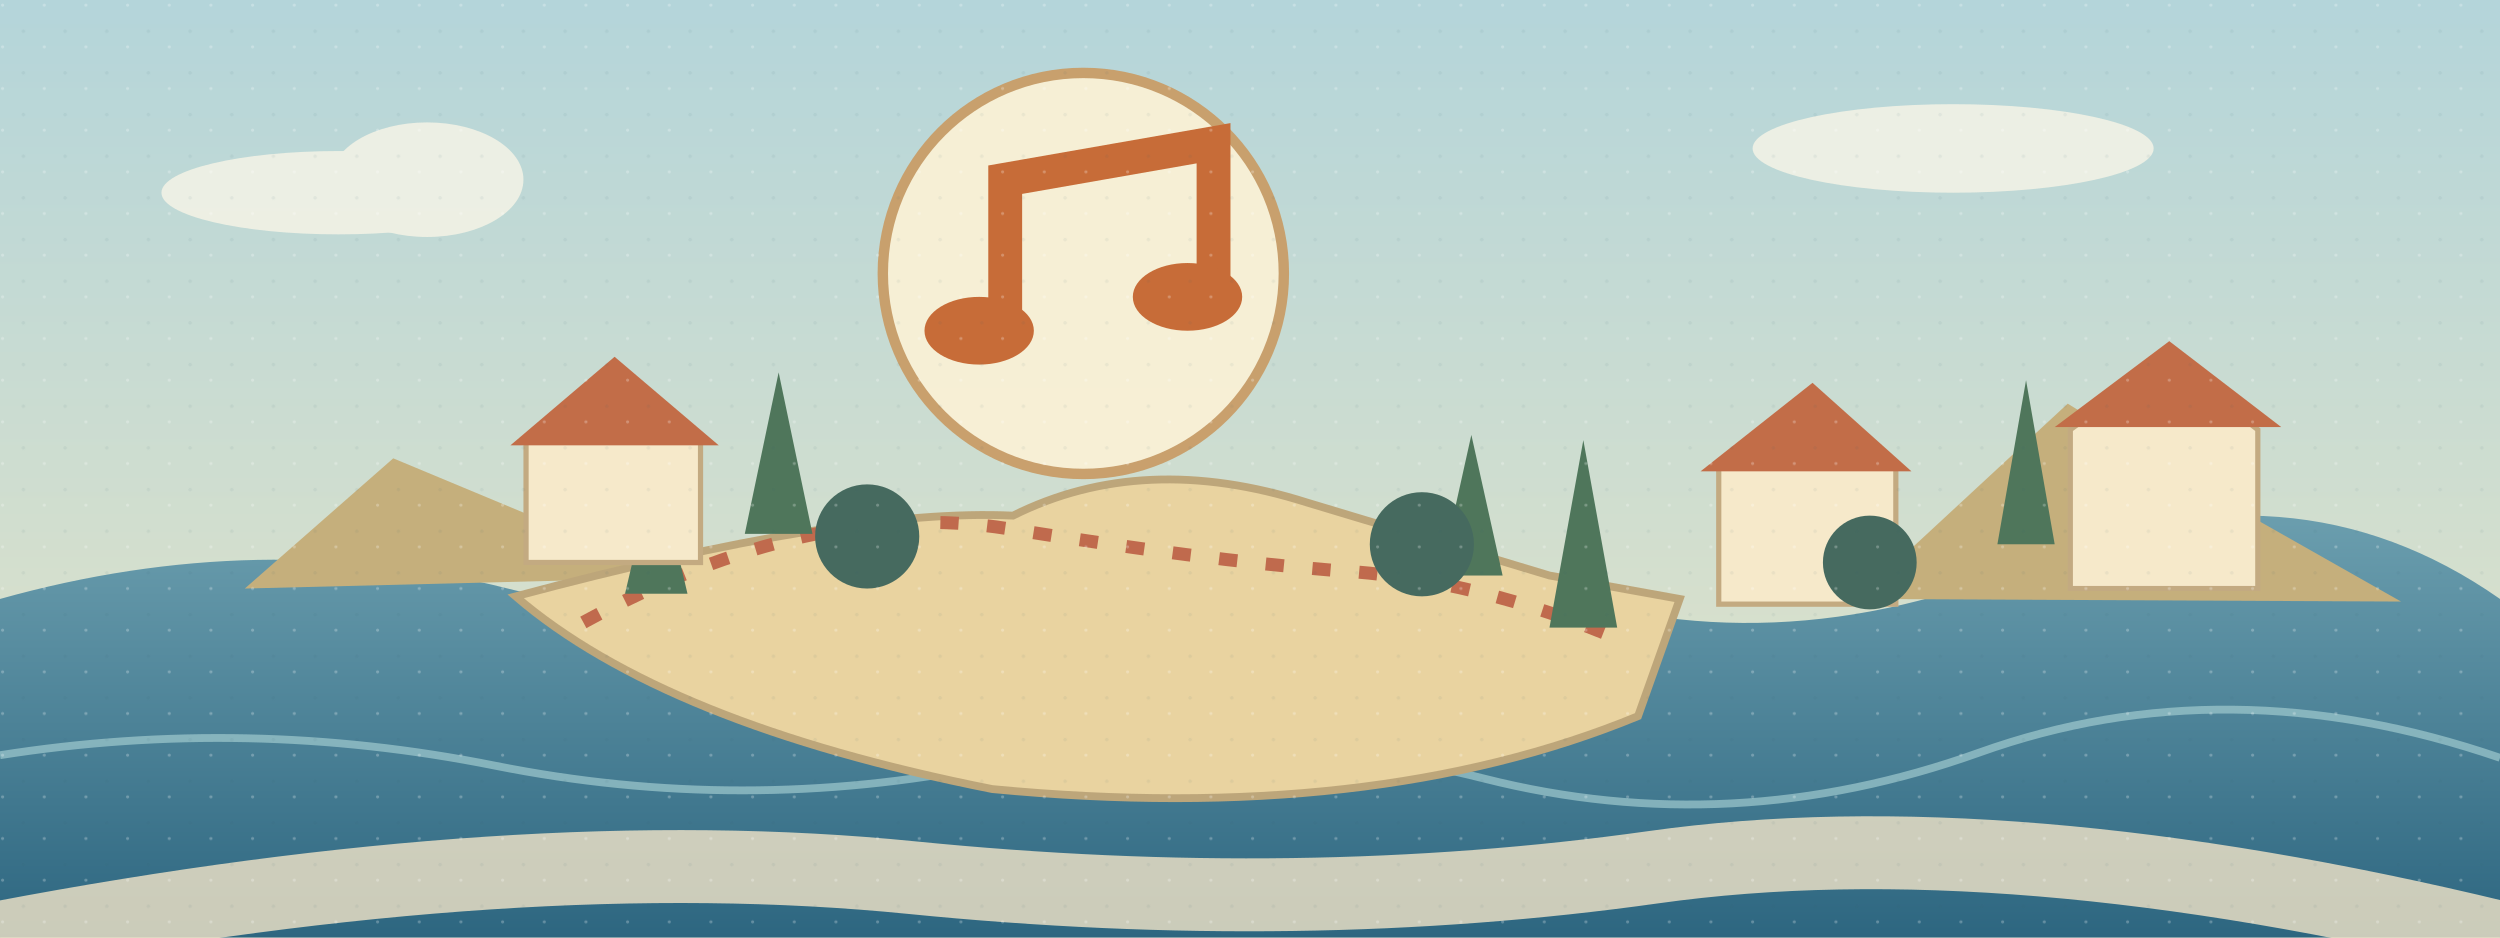
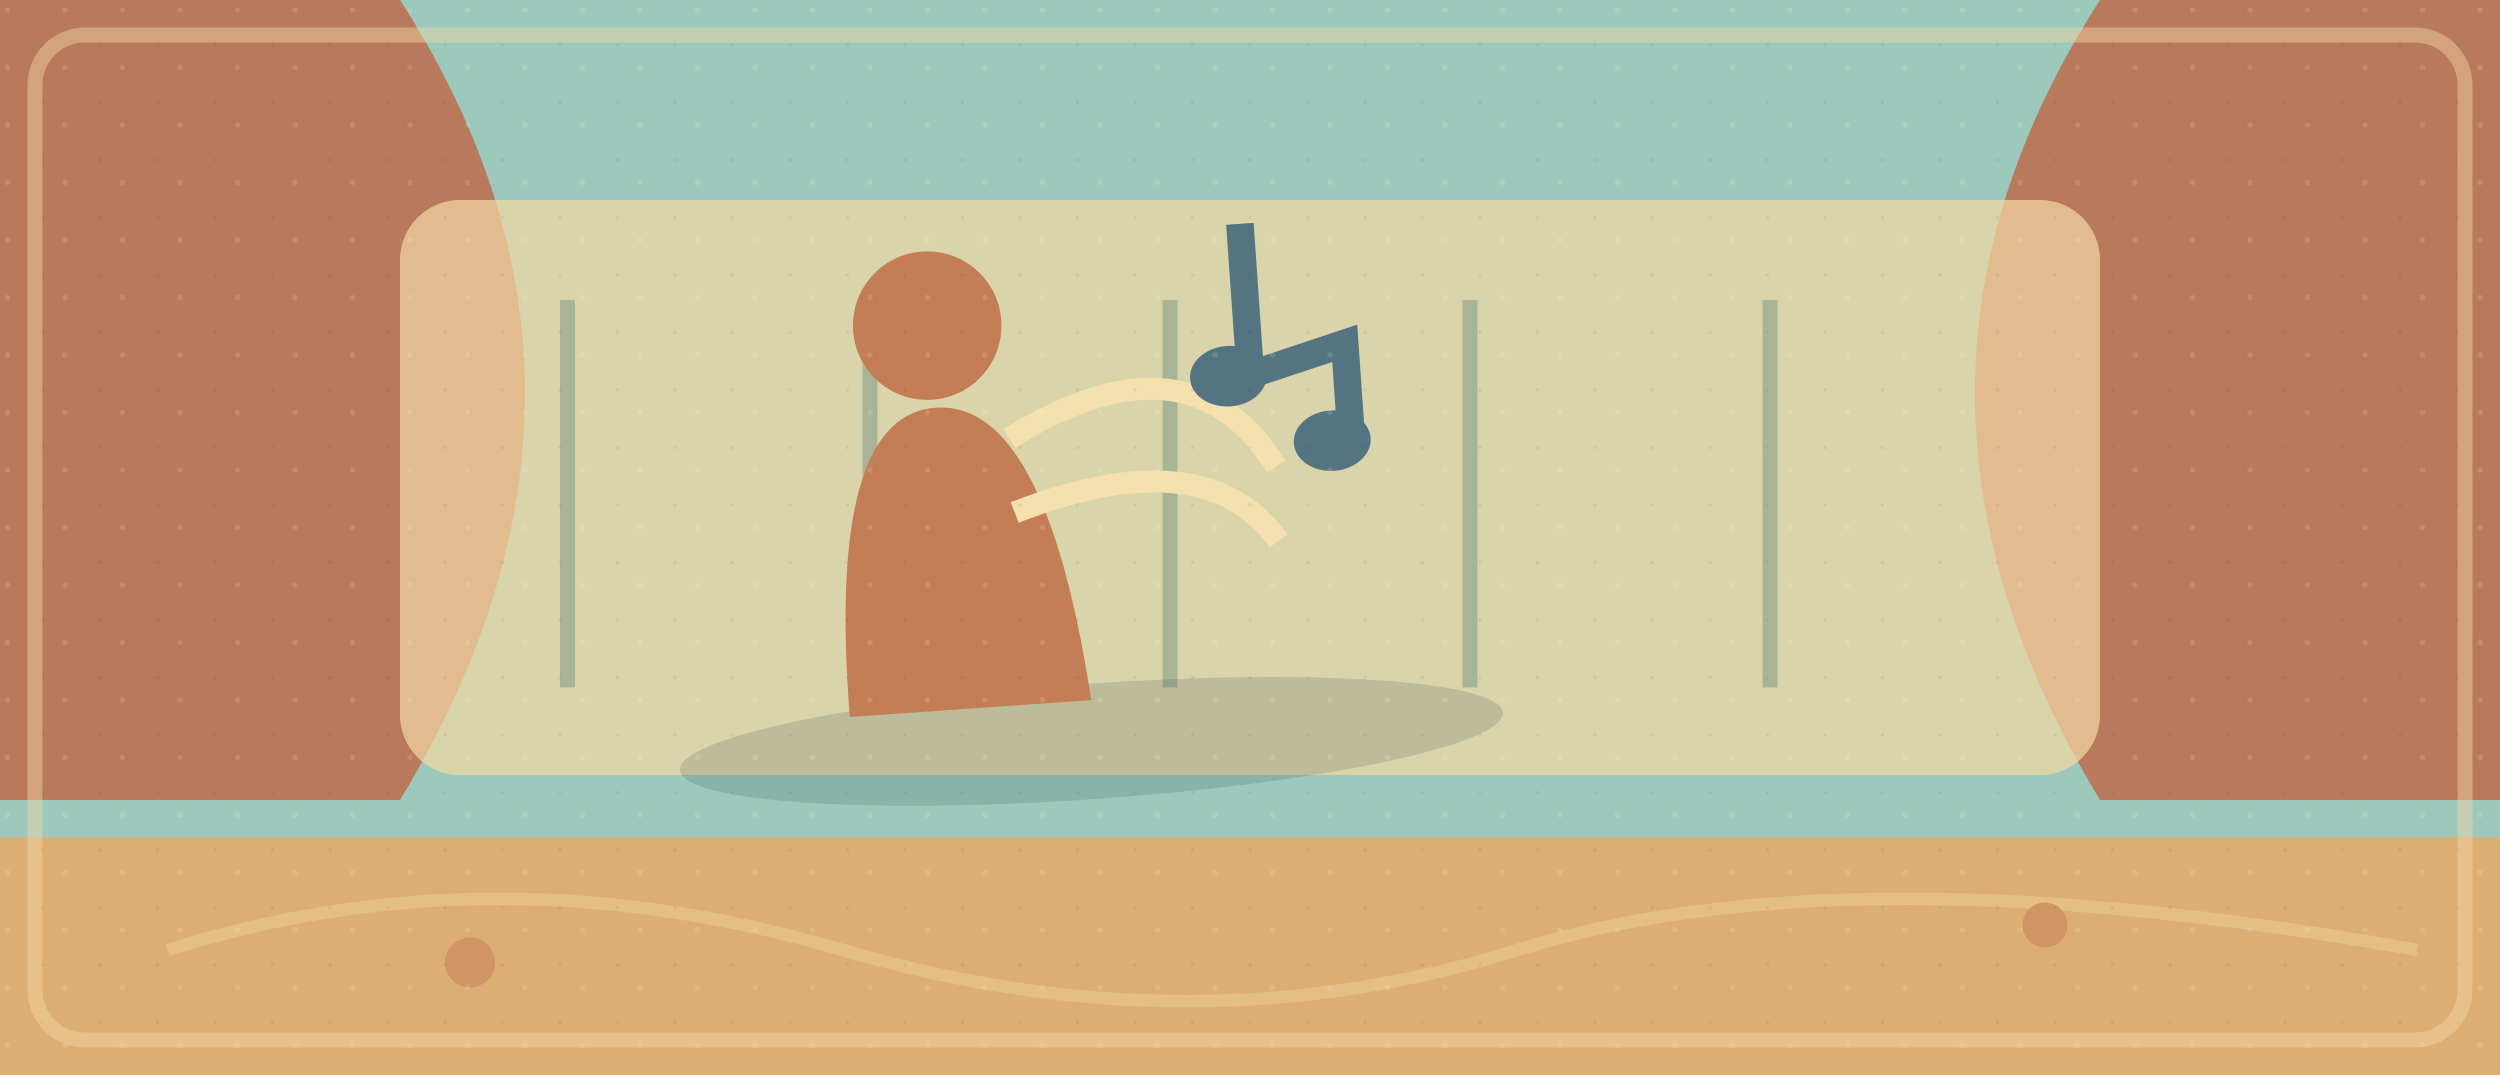
- <svg xmlns="http://www.w3.org/2000/svg" width="960" height="360" viewBox="0 0 960 360" role="img" aria-label="Original storybook learning landscape illustration">
+ <svg xmlns="http://www.w3.org/2000/svg" viewBox="0 0 1000 430" role="img" aria-label="Singing and Recall: unique illustrated music scene">
  <defs>
-     <linearGradient id="sky" x2="0" y2="1">
-       <stop stop-color="#b4d5da" />
-       <stop offset="1" stop-color="#e8e5c6" />
-     </linearGradient>
-     <linearGradient id="sea" x2="0" y2="1">
-       <stop stop-color="#6b9eae" />
-       <stop offset="1" stop-color="#2d6680" />
-     </linearGradient>
-     <pattern id="grain" width="16" height="16" patternUnits="userSpaceOnUse">
-       <circle cx="1" cy="2" r=".6" fill="#fff" opacity=".45" />
-       <circle cx="9" cy="12" r=".7" fill="#315b6a" opacity=".12" />
+     <pattern id="grain" width="23" height="23" patternUnits="userSpaceOnUse">
+       <circle cx="3" cy="4" r="1.1" fill="#fff8e8" opacity=".35" />
+       <circle cx="17" cy="18" r=".7" fill="#172d35" opacity=".18" />
    </pattern>
  </defs>
-   <rect width="960" height="360" fill="url(#sky)" />
-   <path d="M0 230Q100 202 195 226T390 220T585 224T780 216T960 230V360H0Z" fill="url(#sea)" />
-   <path d="M0 290q95-15 190 4t190 0t190 5t190-10t200 2" fill="none" stroke="#a6d0d3" stroke-width="3" opacity=".65" />
-   <g fill="#f7f4e6" opacity=".82">
-     <ellipse cx="130" cy="74" rx="68" ry="16" />
-     <ellipse cx="164" cy="69" rx="37" ry="22" />
-     <ellipse cx="750" cy="57" rx="77" ry="17" />
+   <rect width="1000" height="430" fill="#9dc9bd" />
+   <path d="M0 0h160q100 155 0 320H0ZM1000 0H840q-100 155 0 320h160" fill="#bd6b4c" opacity=".85" />
+   <rect x="160" y="80" width="680" height="230" rx="24" fill="#f4d8a4" opacity=".7" />
+   <g fill="#477b70" opacity=".35">
+     <path d="M227 120v155" stroke="#477b70" stroke-width="6" />
+     <path d="M348 120v155" stroke="#477b70" stroke-width="6" />
+     <path d="M468 120v155" stroke="#477b70" stroke-width="6" />
+     <path d="M588 120v155" stroke="#477b70" stroke-width="6" />
+     <path d="M708 120v155" stroke="#477b70" stroke-width="6" />
  </g>
-   <path d="M94 226 151 176 211 201 254 222ZM713 230 794 155 862 197 922 231Z" fill="#c5af7c" />
-   <path d="M198 229Q325 195 389 198q50-25 113-5l93 28 50 9-16 45q-102 42-248 28Q255 278 198 229Z" fill="#e9d3a0" stroke="#bda67a" stroke-width="3" />
-   <path d="M224 239q88-48 163-36t125 16q55 3 111 27" fill="none" stroke="#c06a4d" stroke-width="5" stroke-dasharray="7 11" />
-   <g fill="#4f765b">
-     <path d="M240 228 252 177l12 51ZM286 205l13-62 13 62ZM553 221l12-54 12 54ZM595 241l13-72 13 72ZM767 209l11-63 11 63Z" />
+   <path d="M0 335h1000v95H0Z" fill="#dcae73" />
+   <g transform="translate(424 196) rotate(-4) scale(1.1)">
+     <ellipse cx="5" cy="92" rx="150" ry="21" fill="#3b554e" opacity=".19" />
+     <g fill="#c37e55">
+       <circle cx="-44" cy="-63" r="27" />
+       <path d="M-82 77q-1-110 39-110t49 110Z" />
+     </g>
+     <path d="M-17-20q68-36 96 17M-17 7q71-22 95 17" stroke="#f4e1ad" stroke-width="8" fill="none" />
+     <path d="M72-92v55l35-9v35" stroke="#537480" stroke-width="10" fill="none" />
+     <ellipse cx="64" cy="-37" rx="14" ry="11" fill="#537480" />
+     <ellipse cx="100" cy="-11" rx="14" ry="11" fill="#537480" />
  </g>
-   <g fill="#f6e9ca" stroke="#c3aa81" stroke-width="2">
-     <path d="M202 216v-46l34-25 33 25v46Z" />
-     <path d="M660 232v-52l36-24 32 24v52Z" />
-     <path d="M795 226v-61l37-27 35 27v61Z" />
+   <g opacity=".37">
+     <path d="M67 380q130-41 270 0t270 0t360 0" stroke="#f4d8a4" stroke-width="5" fill="none" />
+     <circle cx="188" cy="385" r="10" fill="#bd6b4c" />
+     <circle cx="818" cy="370" r="9" fill="#bd6b4c" />
  </g>
-   <g fill="#c26d48">
-     <path d="m196 171 40-34 40 34Zm457 10 43-34 38 34Zm136-17 44-33 43 33Z" />
-   </g>
-   <g fill="#466a5f">
-     <circle cx="333" cy="206" r="20" />
-     <circle cx="546" cy="209" r="20" />
-     <circle cx="718" cy="216" r="18" />
-   </g>
-   <g transform="translate(-12 15)">
-     <circle cx="428" cy="90" r="77" fill="#f9f0d5" opacity=".95" stroke="#c89d68" stroke-width="4" />
-     <path d="M398 110v-56l80-14v58" stroke="#c76c38" stroke-width="13" fill="none" />
-     <ellipse cx="388" cy="112" rx="21" ry="13" fill="#c76c38" />
-     <ellipse cx="468" cy="99" rx="21" ry="13" fill="#c76c38" />
-   </g>
-   <path d="M0 360q200-38 350-23t285-4t325 27" fill="none" stroke="#f2e5c8" stroke-width="28" opacity=".8" />
-   <rect width="960" height="360" fill="url(#grain)" opacity=".55" />
+   <rect width="1000" height="430" fill="url(#grain)" opacity=".4" />
+   <rect x="14" y="14" width="972" height="402" rx="20" fill="none" stroke="#f4d8a4" stroke-width="6" opacity=".45" />
</svg>
